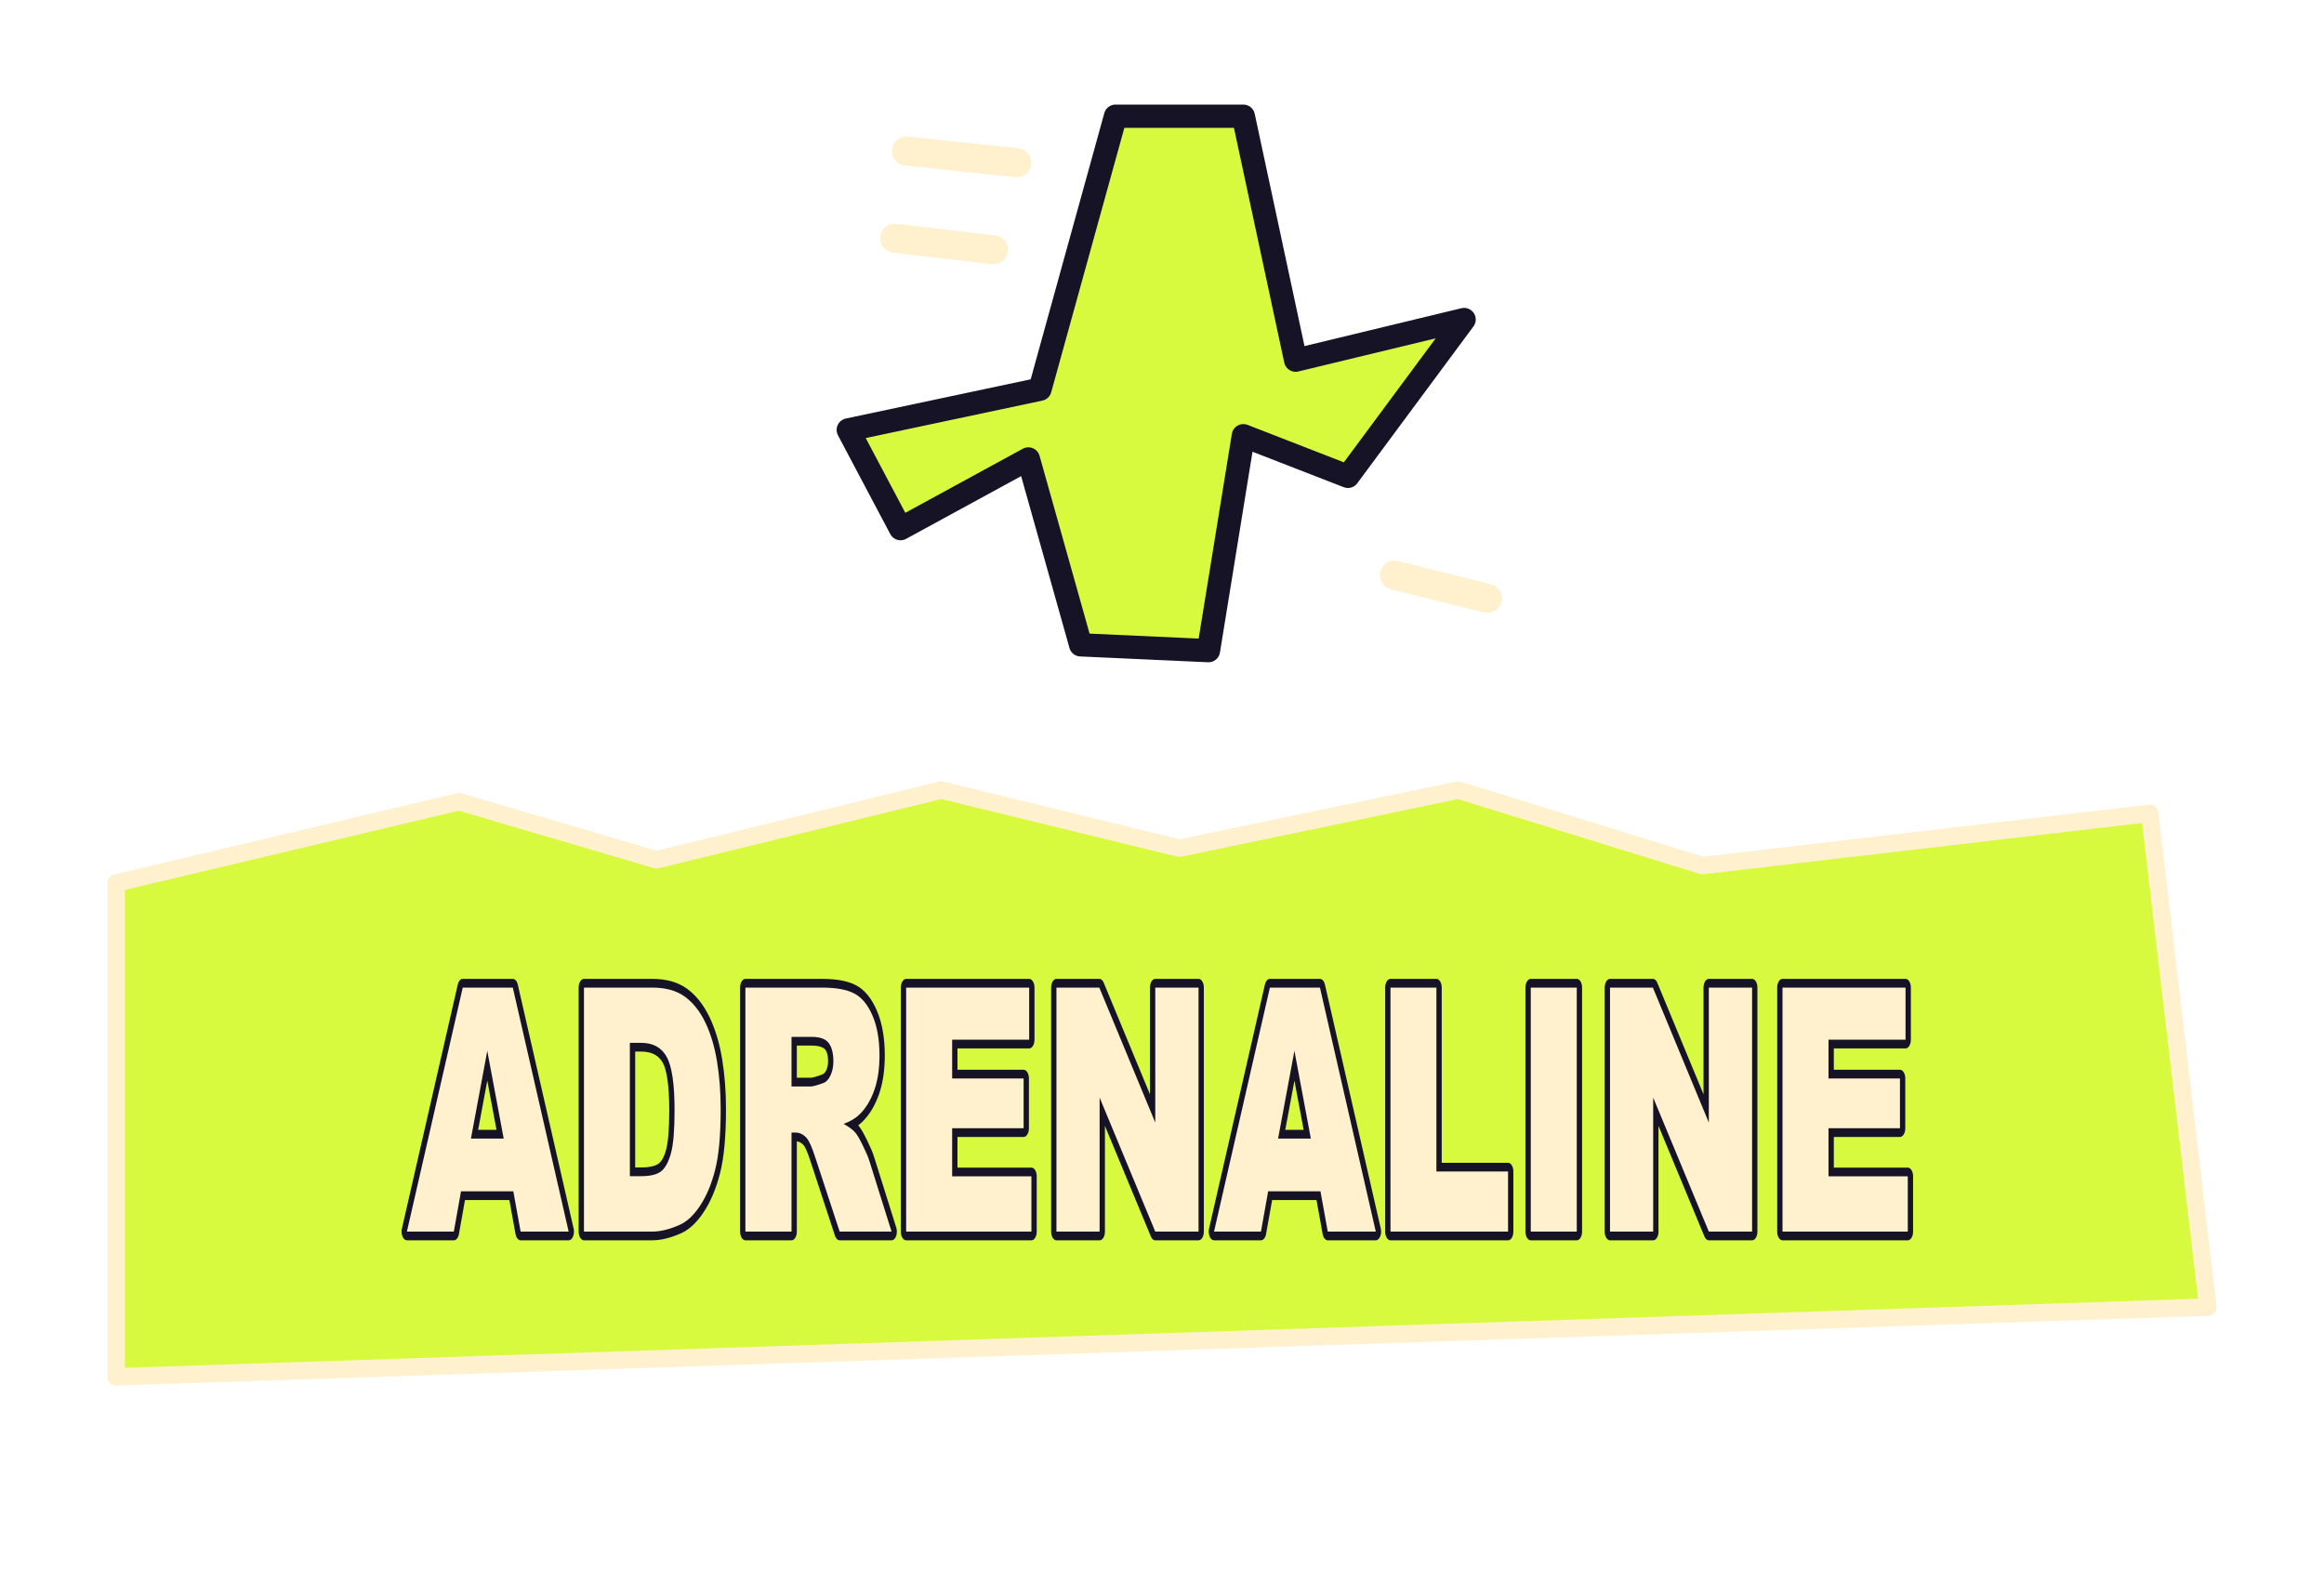
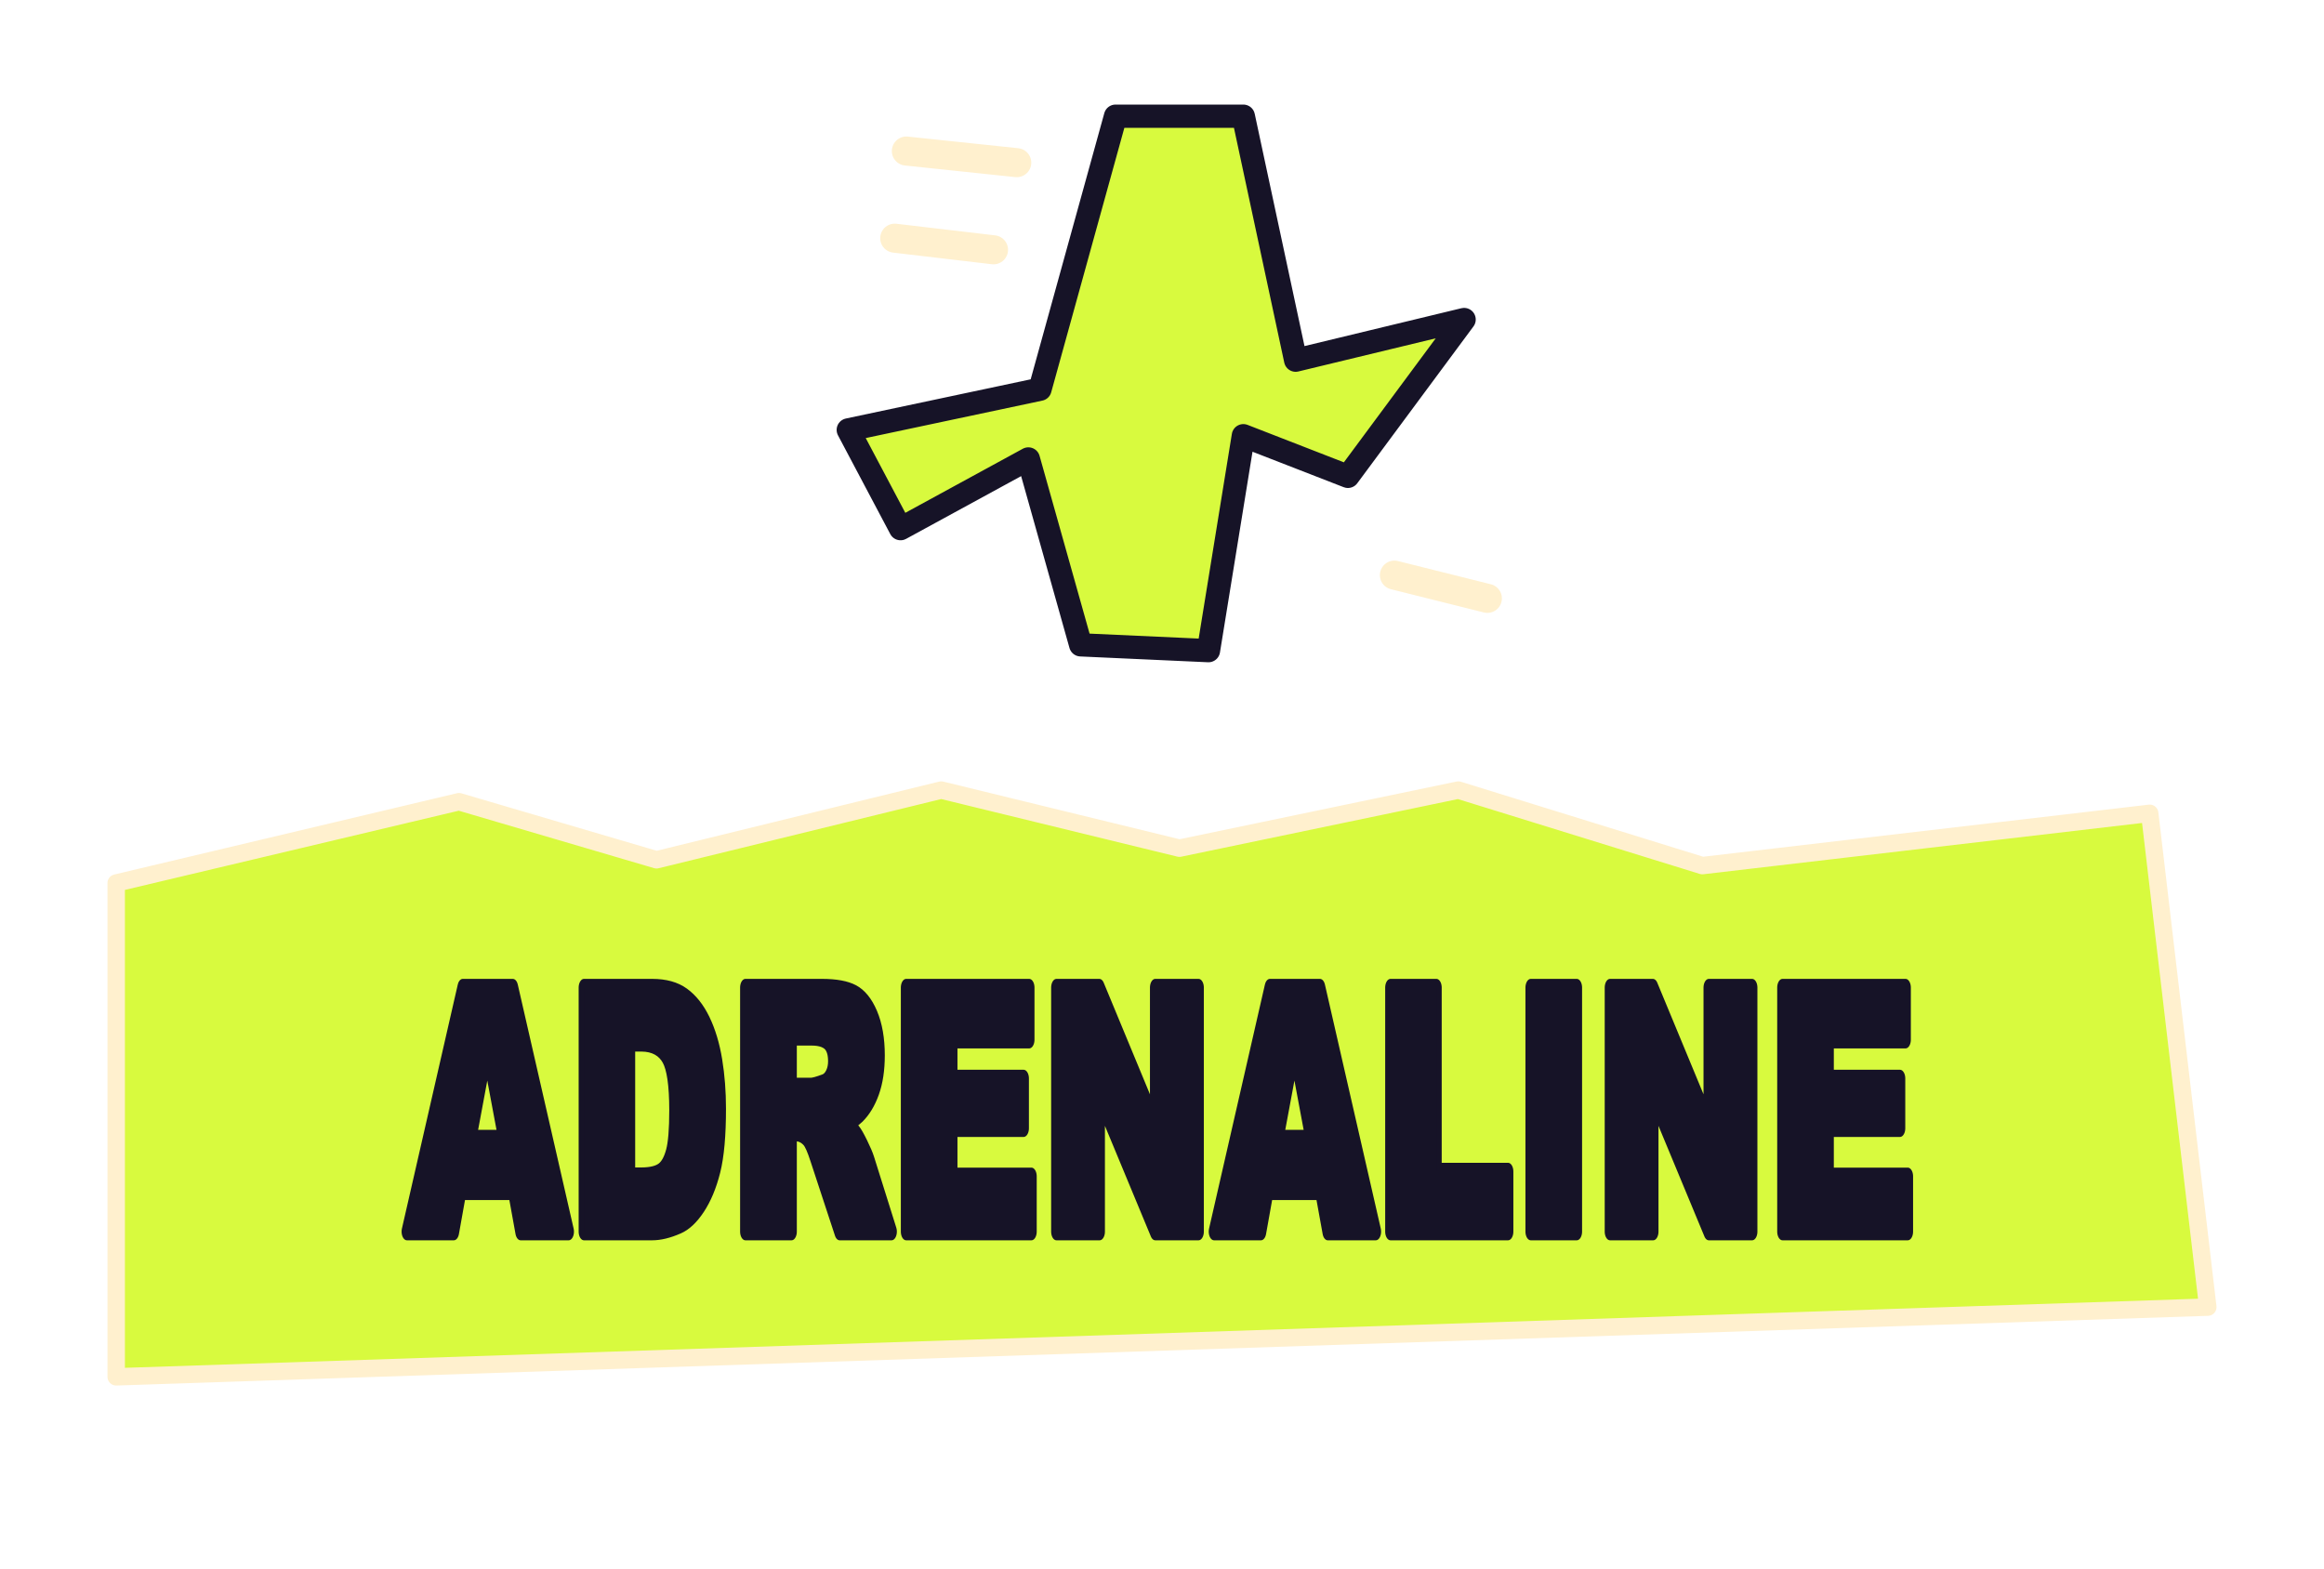
<svg xmlns="http://www.w3.org/2000/svg" viewBox="0 0 400 270" width="400" height="270">
  <g transform="translate(136 2)">
    <path d="m10 72 33-7 13-47 22 0 9 42 29-7-20 27-18-7-6 37-22-1-9-32-22 12Z" fill="#D8FA3E" stroke="#161327" stroke-width="4" stroke-linejoin="round" stroke-linecap="round" />
    <path d="m20 24 19 2m-21 13 17 2m69 56 16 4" fill="none" stroke="#FFF0CE" stroke-width="5" stroke-linejoin="round" stroke-linecap="round" />
  </g>
  <path d="m20 152 59-14 34 10 49-12 41 10 48-10 42 13 77-9 10 85-360 12Z" fill="#D8FA3E" stroke="#FFF0CE" stroke-width="3" stroke-linejoin="round" stroke-linecap="round" />
  <g transform="translate(70.0 212) scale(0.01744381 -0.02864939)">
    <path d="M1052 242H536L465 0H2L553 1466H1047L1598 0H1124ZM957 559 795 1086 634 559ZM1749 1466H2422Q2621 1466 2743.5 1412.0Q2866 1358 2946.0 1257.0Q3026 1156 3062.0 1022.0Q3098 888 3098 738Q3098 503 3044.5 373.5Q2991 244 2896.0 156.5Q2801 69 2692 40Q2543 0 2422 0H1749ZM2202 1134V333H2313Q2455 333 2515.0 364.5Q2575 396 2609.0 474.5Q2643 553 2643 729Q2643 962 2567.0 1048.0Q2491 1134 2315 1134ZM3342 0V1466H4097Q4307 1466 4418.0 1430.0Q4529 1394 4597.0 1296.5Q4665 1199 4665 1059Q4665 937 4613.0 848.5Q4561 760 4470 705Q4412 670 4311 647Q4392 620 4429 593Q4454 575 4501.5 516.0Q4549 457 4565 425L4784 0H4272L4030 448Q3984 535 3948 561Q3899 595 3837 595H3797V0ZM3797 872H3988Q4019 872 4108 892Q4153 901 4181.5 938.0Q4210 975 4210 1023Q4210 1094 4165.0 1132.0Q4120 1170 3996 1170H3797ZM4928 1466H6142V1153H5382V920H6087V621H5382V332H6164V0H4928ZM6411 1466H6834L7386 655V1466H7813V0H7386L6837 805V0H6411ZM9016 242H8500L8429 0H7966L8517 1466H9011L9562 0H9088ZM8921 559 8759 1086 8598 559ZM9707 1466H10160V361H10867V0H9707ZM11091 1466H11545V0H11091ZM11873 1466H12296L12848 655V1466H13275V0H12848L12299 805V0H11873ZM13575 1466H14789V1153H14029V920H14734V621H14029V332H14811V0H13575Z" fill="none" stroke="#161327" stroke-width="104.714" stroke-linejoin="round" />
-     <path d="M1052 242H536L465 0H2L553 1466H1047L1598 0H1124ZM957 559 795 1086 634 559ZM1749 1466H2422Q2621 1466 2743.5 1412.0Q2866 1358 2946.0 1257.0Q3026 1156 3062.0 1022.0Q3098 888 3098 738Q3098 503 3044.5 373.5Q2991 244 2896.0 156.5Q2801 69 2692 40Q2543 0 2422 0H1749ZM2202 1134V333H2313Q2455 333 2515.0 364.5Q2575 396 2609.0 474.5Q2643 553 2643 729Q2643 962 2567.0 1048.0Q2491 1134 2315 1134ZM3342 0V1466H4097Q4307 1466 4418.0 1430.0Q4529 1394 4597.0 1296.5Q4665 1199 4665 1059Q4665 937 4613.0 848.5Q4561 760 4470 705Q4412 670 4311 647Q4392 620 4429 593Q4454 575 4501.5 516.0Q4549 457 4565 425L4784 0H4272L4030 448Q3984 535 3948 561Q3899 595 3837 595H3797V0ZM3797 872H3988Q4019 872 4108 892Q4153 901 4181.5 938.0Q4210 975 4210 1023Q4210 1094 4165.0 1132.0Q4120 1170 3996 1170H3797ZM4928 1466H6142V1153H5382V920H6087V621H5382V332H6164V0H4928ZM6411 1466H6834L7386 655V1466H7813V0H7386L6837 805V0H6411ZM9016 242H8500L8429 0H7966L8517 1466H9011L9562 0H9088ZM8921 559 8759 1086 8598 559ZM9707 1466H10160V361H10867V0H9707ZM11091 1466H11545V0H11091ZM11873 1466H12296L12848 655V1466H13275V0H12848L12299 805V0H11873ZM13575 1466H14789V1153H14029V920H14734V621H14029V332H14811V0H13575Z" fill="#FFF0CE" />
+     <path d="M1052 242H536L465 0H2L553 1466H1047L1598 0H1124ZM957 559 795 1086 634 559ZM1749 1466H2422Q2621 1466 2743.5 1412.0Q2866 1358 2946.0 1257.0Q3026 1156 3062.0 1022.0Q3098 888 3098 738Q3098 503 3044.5 373.5Q2991 244 2896.0 156.5Q2801 69 2692 40Q2543 0 2422 0H1749ZM2202 1134V333H2313Q2455 333 2515.0 364.5Q2575 396 2609.0 474.5Q2643 553 2643 729Q2643 962 2567.0 1048.0Q2491 1134 2315 1134ZM3342 0V1466H4097Q4307 1466 4418.0 1430.0Q4529 1394 4597.0 1296.5Q4665 1199 4665 1059Q4665 937 4613.0 848.5Q4561 760 4470 705Q4412 670 4311 647Q4392 620 4429 593Q4454 575 4501.5 516.0Q4549 457 4565 425L4784 0H4272L4030 448Q3984 535 3948 561Q3899 595 3837 595H3797V0ZM3797 872H3988Q4019 872 4108 892Q4153 901 4181.5 938.0Q4210 975 4210 1023Q4210 1094 4165.0 1132.0Q4120 1170 3996 1170H3797ZM4928 1466H6142V1153H5382V920H6087V621H5382V332H6164V0H4928ZM6411 1466H6834L7386 655V1466H7813V0H7386L6837 805V0H6411ZM9016 242H8500L8429 0H7966L8517 1466H9011L9562 0H9088ZM8921 559 8759 1086 8598 559ZM9707 1466H10160V361H10867V0H9707ZM11091 1466H11545V0H11091ZM11873 1466H12296L12848 655V1466H13275V0H12848L12299 805V0H11873ZM13575 1466H14789V1153H14029V920H14734V621H14029V332H14811V0H13575Z" fill="#161327" />
  </g>
</svg>
